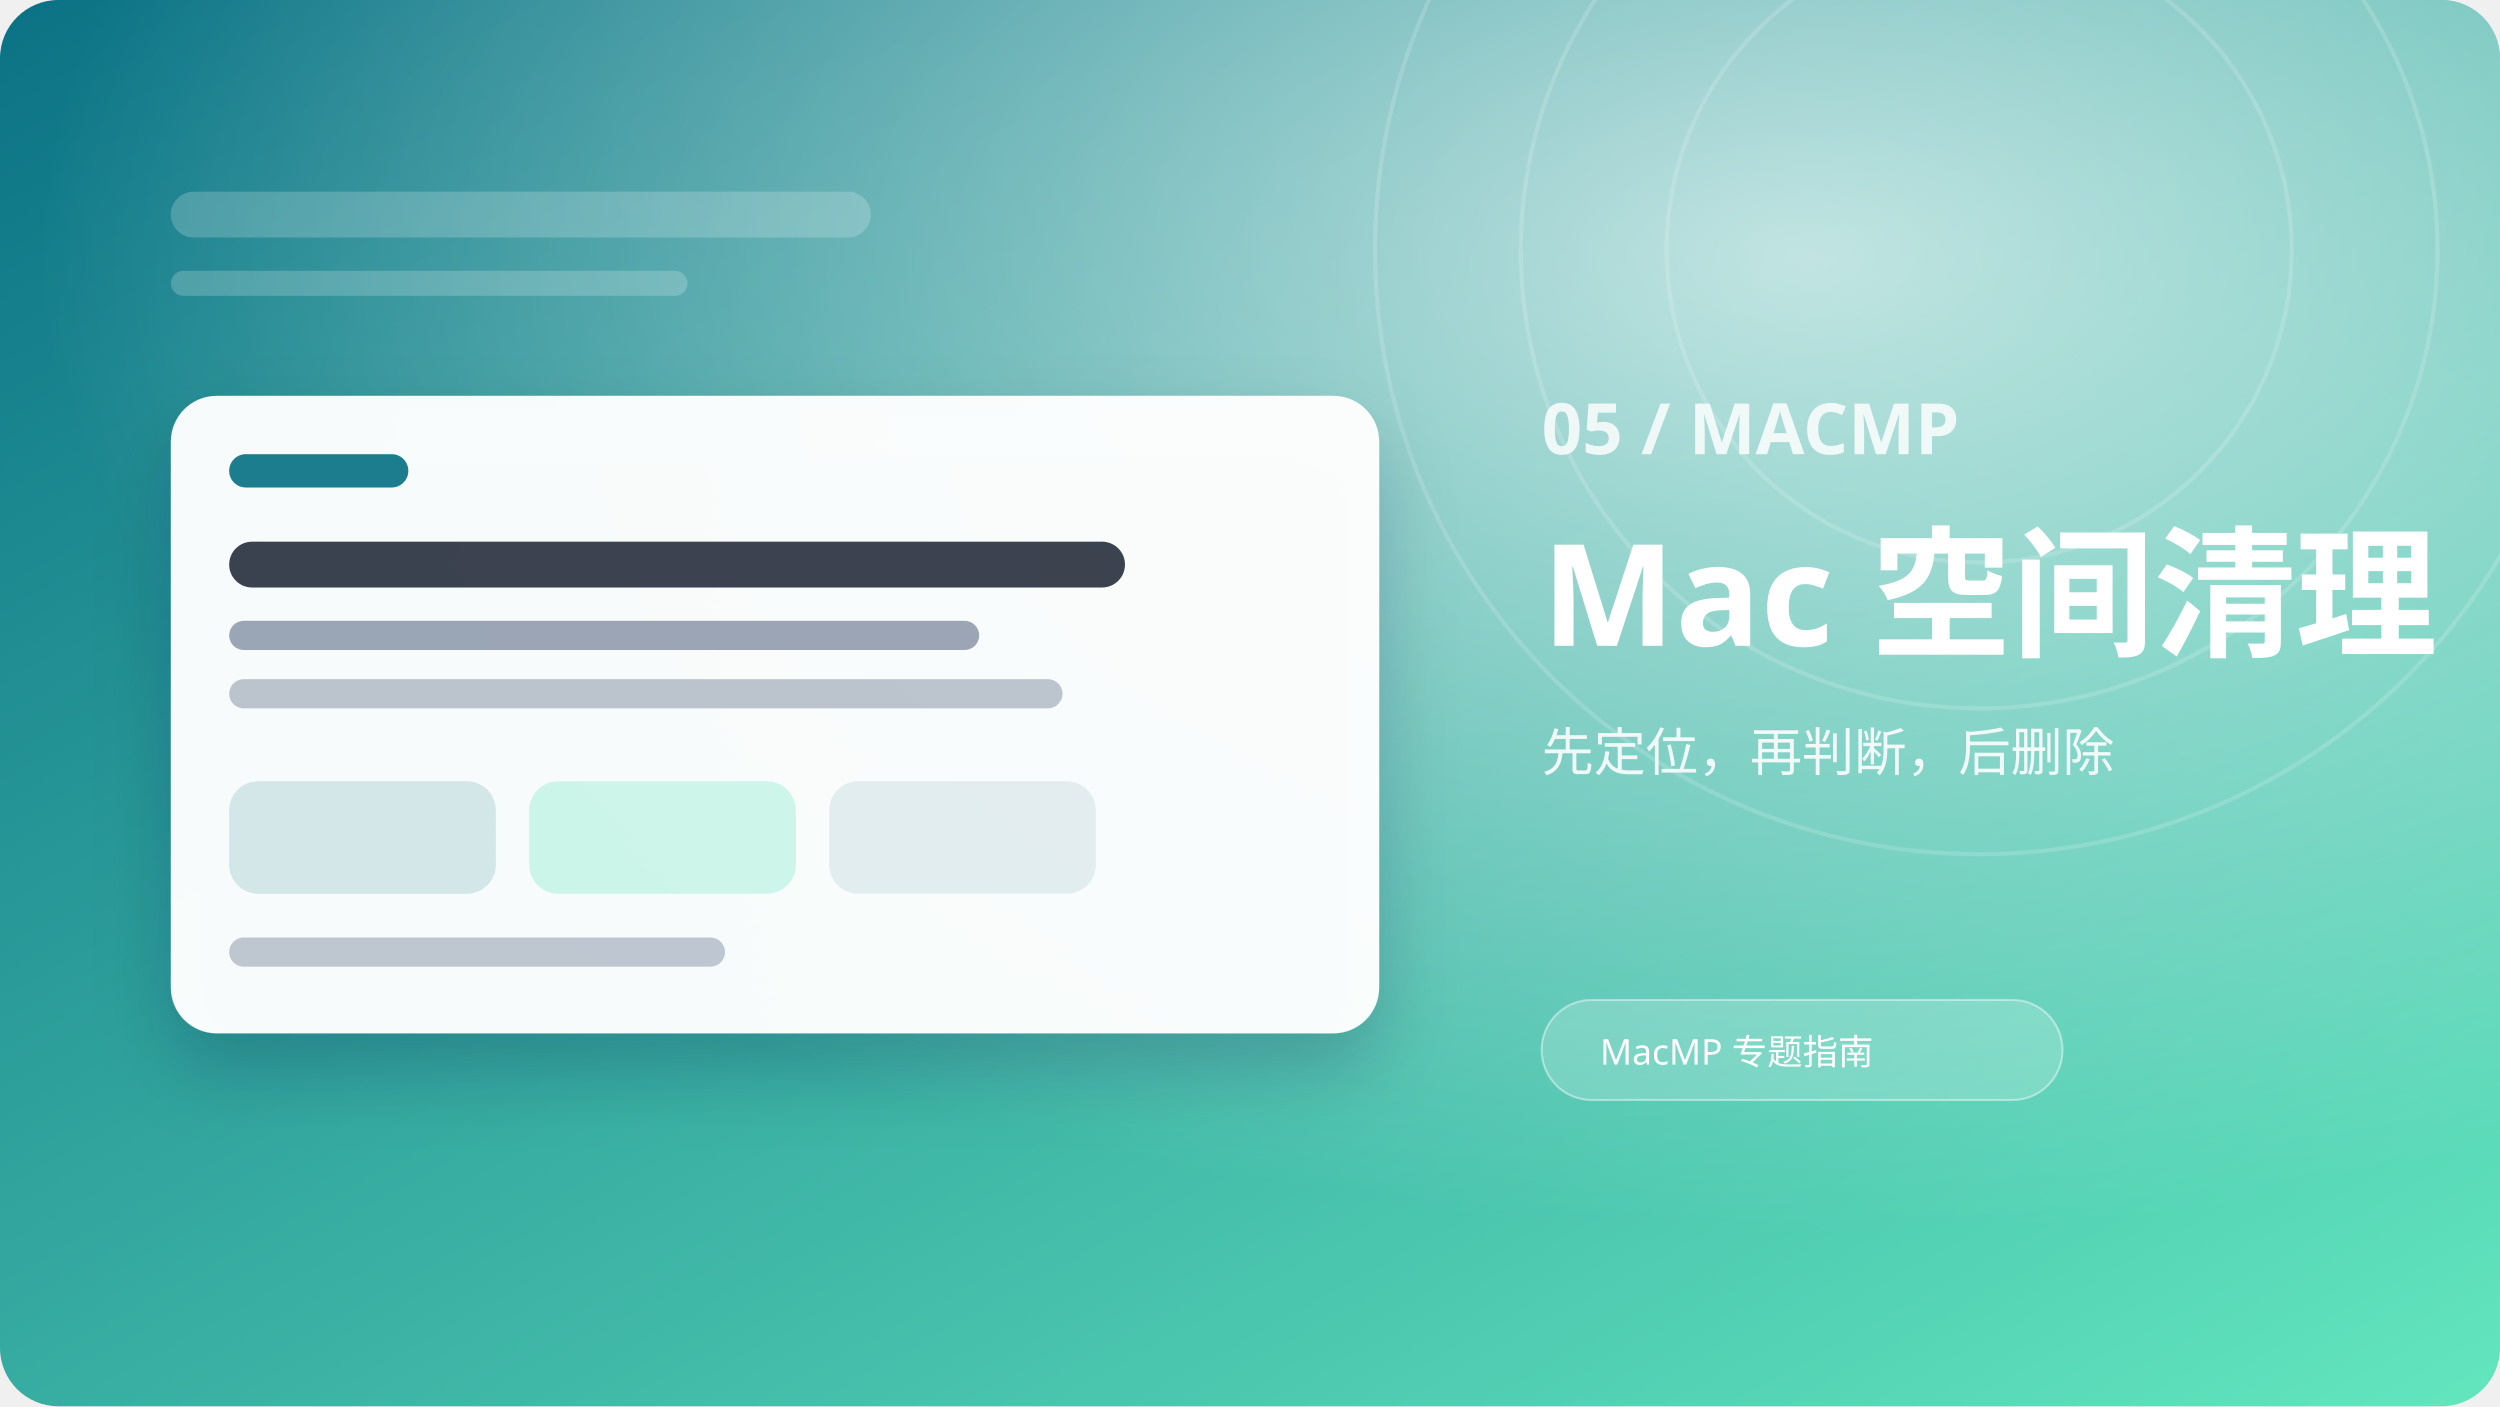
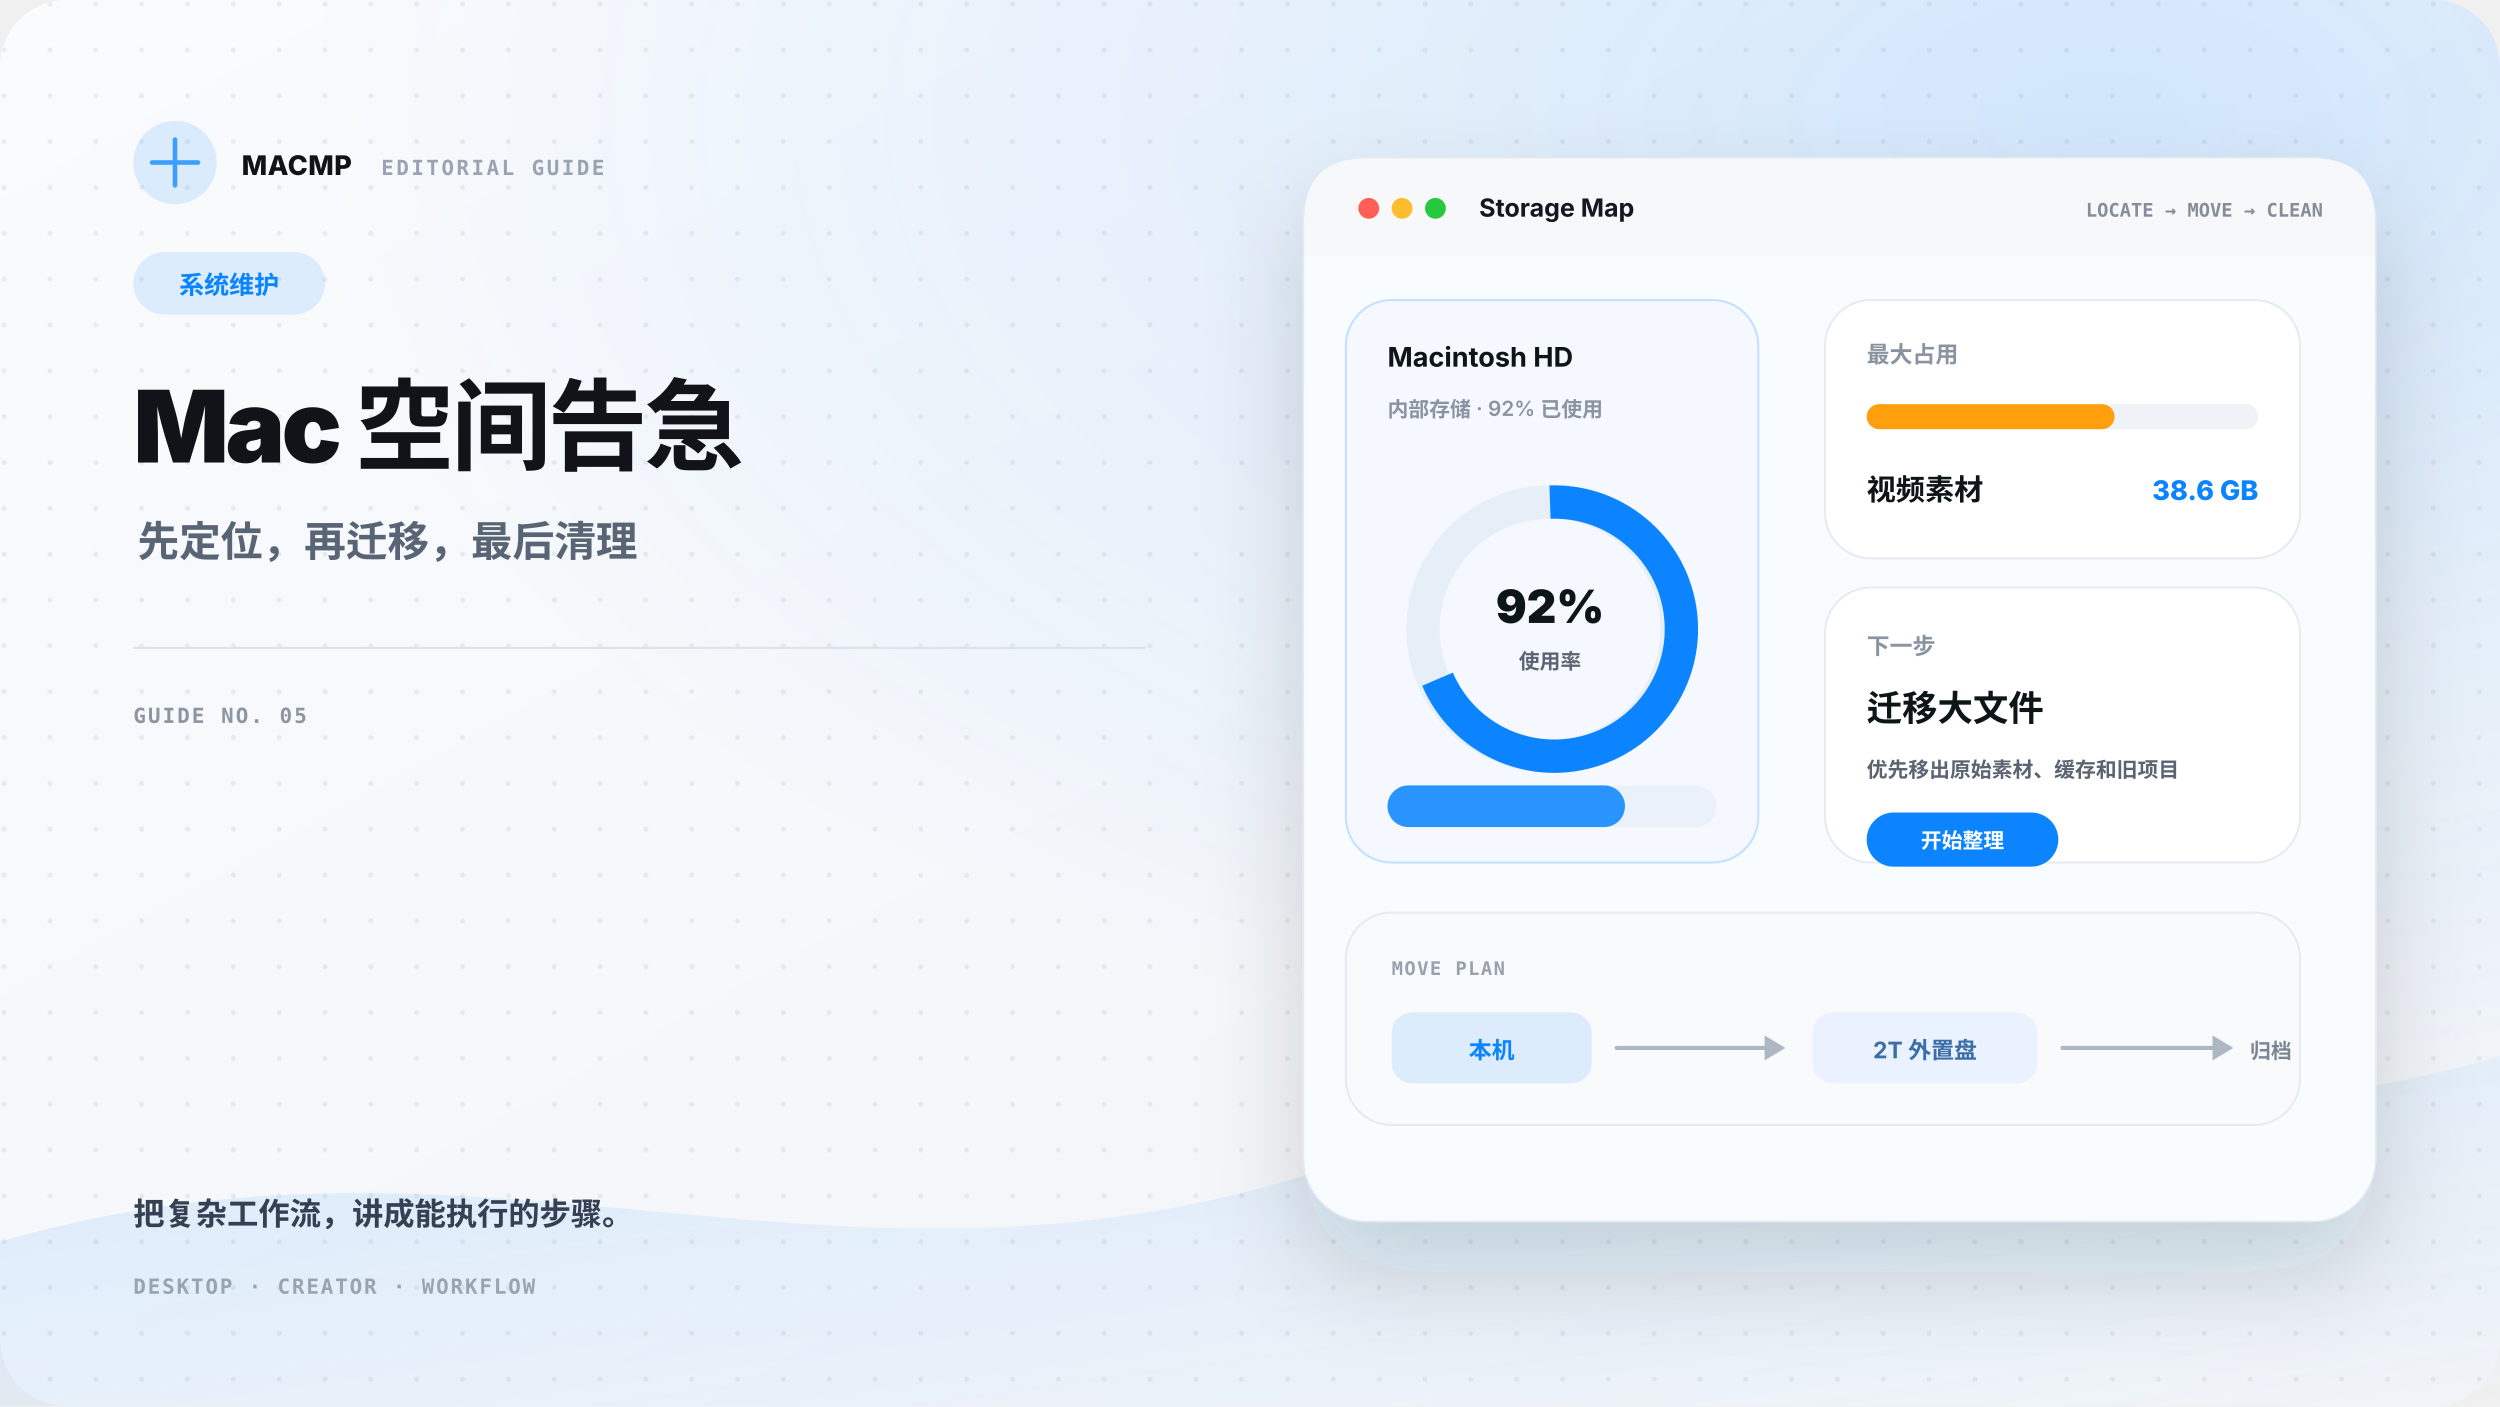
<svg xmlns="http://www.w3.org/2000/svg" viewBox="0 0 1200 675" role="img" aria-labelledby="title">
  <defs>
-     <linearGradient id="bg" x1="0" y1="0" x2="1" y2="1">
-       <stop offset="0" stop-color="#0b7285" />
-       <stop offset="1" stop-color="#63e6be" />
+     <linearGradient id="page" x1="0" y1="0" x2="1" y2="1">
+       <stop stop-color="#FAFBFD" />
+       <stop offset="1" stop-color="#F1F4F8" />
    </linearGradient>
-     <radialGradient id="glow" cx="72%" cy="18%" r="70%">
-       <stop offset="0" stop-color="#ffffff" stop-opacity=".70" />
-       <stop offset="1" stop-color="#ffffff" stop-opacity="0" />
+     <radialGradient id="halo" cx="84%" cy="8%" r="72%">
+       <stop stop-color="#0A84FF" stop-opacity=".15" />
+       <stop offset="1" stop-color="#0A84FF" stop-opacity="0" />
    </radialGradient>
-     <filter id="shadow" x="-20%" y="-20%" width="140%" height="140%">
-       <feDropShadow dx="0" dy="18" stdDeviation="18" flood-color="#001b3d" flood-opacity=".20" />
+     <linearGradient id="accentWash" x1="0" y1="0" x2="1" y2="1">
+       <stop stop-color="#0A84FF" stop-opacity=".13" />
+       <stop offset="1" stop-color="#0A84FF" stop-opacity="0" />
+     </linearGradient>
+     <linearGradient id="mediaGradient" x1="0" y1="0" x2="1" y2="1">
+       <stop stop-color="#0A84FF" />
+       <stop offset=".52" stop-color="#7B5CFF" />
+       <stop offset="1" stop-color="#00D2C8" />
+     </linearGradient>
+     <filter id="shadow" x="-25%" y="-20%" width="160%" height="170%">
+       <feDropShadow dx="0" dy="24" stdDeviation="24" flood-color="#182033" flood-opacity=".16" />
    </filter>
+     <pattern id="dots" width="22" height="22" patternUnits="userSpaceOnUse">
+       <circle cx="2" cy="2" r="1.2" fill="#172033" fill-opacity=".07" />
+     </pattern>
+     <clipPath id="windowClip">
+       <rect x="626" y="76" width="514" height="510" rx="30" />
+     </clipPath>
  </defs>
-   <rect width="1200" height="675" rx="28" fill="url(#bg)" />
-   <rect width="1200" height="675" rx="28" fill="url(#glow)" />
-   <g opacity=".16" fill="none" stroke="#fff" stroke-width="2">
-     <circle cx="950" cy="120" r="150" />
-     <circle cx="950" cy="120" r="220" />
-     <circle cx="950" cy="120" r="290" />
+   <rect width="1200" height="675" rx="32" fill="url(#page)" />
+   <rect width="1200" height="675" rx="32" fill="url(#dots)" />
+   <rect width="1200" height="675" rx="32" fill="url(#halo)" />
+   <path d="M0 596 C228 530 393 632 617 567 C823 507 1017 561 1200 507 V675 H0Z" fill="url(#accentWash)" />
+   <g transform="translate(64 58)">
+     <g>
+       <circle cx="20" cy="20" r="20" fill="#0A84FF" fill-opacity=".13" />
+       <path d="M20 9 L20 31 M9 20 L31 20" stroke="#0A84FF" stroke-width="2.2" stroke-linecap="round" opacity=".75" />
+     </g>
+     <text x="52" y="26" font-family="-apple-system,BlinkMacSystemFont,'PingFang SC','Hiragino Sans GB','Helvetica Neue',sans-serif" font-size="13" font-weight="800" fill="#111318" letter-spacing=".2">MACMP</text>
+     <text x="119" y="26" font-family="'SFMono-Regular',Menlo,Monaco,monospace" font-size="10" font-weight="700" fill="#9AA3B1" letter-spacing="1.2">EDITORIAL GUIDE</text>
+     <rect x="0" y="63" width="92" height="30" rx="15" fill="#0A84FF" fill-opacity=".12" />
+     <text x="46" y="83" font-family="-apple-system,BlinkMacSystemFont,'PingFang SC','Hiragino Sans GB','Helvetica Neue',sans-serif" font-size="12" font-weight="750" fill="#0A84FF" text-anchor="middle">系统维护</text>
+     <text x="0" y="164" font-family="-apple-system,BlinkMacSystemFont,'PingFang SC','Hiragino Sans GB','Helvetica Neue',sans-serif" font-size="48" font-weight="850" fill="#111318" letter-spacing="-1.7">Mac 空间告急</text>
+     <text x="2" y="209" font-family="-apple-system,BlinkMacSystemFont,'PingFang SC','Hiragino Sans GB','Helvetica Neue',sans-serif" font-size="20" font-weight="550" fill="#596474">先定位，再迁移，最后清理</text>
+     <line x1="0" y1="253" x2="486" y2="253" stroke="#DDE2EA" stroke-width="1" />
+     <text x="0" y="289" font-family="'SFMono-Regular',Menlo,Monaco,monospace" font-size="10" font-weight="750" fill="#8C95A3" letter-spacing="1">GUIDE NO. 05</text>
+     <text x="0" y="530" font-family="-apple-system,BlinkMacSystemFont,'PingFang SC','Hiragino Sans GB','Helvetica Neue',sans-serif" font-size="15" font-weight="650" fill="#354052">把复杂工作流，讲成能执行的步骤。</text>
+     <text x="0" y="563" font-family="'SFMono-Regular',Menlo,Monaco,monospace" font-size="10" font-weight="700" fill="#9AA3B1" letter-spacing=".9">DESKTOP · CREATOR · WORKFLOW</text>
  </g>
-   <g opacity=".20" fill="#fff">
-     <rect x="82" y="92" width="336" height="22" rx="11" />
-     <rect x="82" y="130" width="248" height="12" rx="6" />
-   </g>
-   <g filter="url(#shadow)" transform="translate(82 190)">
-     <rect width="580" height="306" rx="22" fill="#fff" fill-opacity=".96" />
-     <rect x="28" y="28" width="86" height="16" rx="8" fill="#0b7285" opacity=".92" />
-     <rect x="28" y="70" width="430" height="22" rx="11" fill="#18212f" opacity=".84" />
-     <rect x="28" y="108" width="360" height="14" rx="7" fill="#8a95a8" opacity=".84" />
-     <rect x="28" y="136" width="400" height="14" rx="7" fill="#8a95a8" opacity=".55" />
-     <rect x="28" y="185" width="128" height="54" rx="14" fill="#0b7285" opacity=".16" />
-     <rect x="172" y="185" width="128" height="54" rx="14" fill="#63e6be" opacity=".30" />
-     <rect x="316" y="185" width="128" height="54" rx="14" fill="#0b7285" opacity=".10" />
-     <rect x="28" y="260" width="238" height="14" rx="7" fill="#8a95a8" opacity=".52" />
-   </g>
-   <g transform="translate(740 218)" fill="#fff">
-     <text x="0" y="0" font-family="PingFang SC,Hiragino Sans GB,sans-serif" font-size="34" font-weight="600" opacity=".82">05 / MACMP</text>
-     <text x="0" y="92" font-family="PingFang SC,Hiragino Sans GB,sans-serif" font-size="68" font-weight="700">Mac 空间清理</text>
-     <text x="0" y="152" font-family="PingFang SC,Hiragino Sans GB,sans-serif" font-size="25" opacity=".88">先定位，再判断，后删除</text>
-   </g>
-   <g transform="translate(740 480)">
-     <rect width="250" height="48" rx="24" fill="#fff" fill-opacity=".18" stroke="#fff" stroke-opacity=".44" />
-     <text x="28" y="31" font-family="PingFang SC,Hiragino Sans GB,sans-serif" font-size="17" fill="#fff">MacMP 专题指南</text>
+   <g filter="url(#shadow)">
+     <rect x="626" y="76" width="514" height="510" rx="30" fill="#FFFFFF" stroke="#E4E8EF" stroke-width="1.2" />
+     <path d="M626 106 Q626 76 656 76 H1110 Q1140 76 1140 106 V123 H626 Z" fill="#F7F8FA" />
+     <circle cx="657" cy="100" r="5" fill="#FF5F57" fill-opacity="1" stroke="none" stroke-opacity="1" stroke-width="1" />
+     <circle cx="673" cy="100" r="5" fill="#FEBC2E" fill-opacity="1" stroke="none" stroke-opacity="1" stroke-width="1" />
+     <circle cx="689" cy="100" r="5" fill="#28C840" fill-opacity="1" stroke="none" stroke-opacity="1" stroke-width="1" />
+     <text x="710" y="104" font-family="-apple-system,BlinkMacSystemFont,'PingFang SC','Hiragino Sans GB','Helvetica Neue',sans-serif" font-size="12" font-weight="700" fill="#151922">Storage Map</text>
+     <text x="1115" y="104" font-family="'SFMono-Regular',Menlo,Monaco,monospace" font-size="9" font-weight="700" fill="#858D9A" text-anchor="end">LOCATE  →  MOVE  →  CLEAN</text>
+     <g clip-path="url(#windowClip)">
+       <rect x="626" y="123" width="514" height="463" fill="#FFFFFF" />
+       <rect x="626" y="123" width="514" height="463" fill="#0A84FF" fill-opacity=".025" />
+       <rect x="646" y="144" width="198" height="270" rx="22" fill="#F5F9FF" fill-opacity="1" stroke="#0A84FF" stroke-opacity="0.22" stroke-width="1" />
+       <text x="666" y="176" font-family="-apple-system,BlinkMacSystemFont,'PingFang SC','Hiragino Sans GB','Helvetica Neue',sans-serif" font-size="13" font-weight="750" fill="#111318" fill-opacity="1" text-anchor="start">Macintosh HD</text>
+       <text x="666" y="200" font-family="-apple-system,BlinkMacSystemFont,'PingFang SC','Hiragino Sans GB','Helvetica Neue',sans-serif" font-size="10" font-weight="600" fill="#8A93A0" fill-opacity="1" text-anchor="start">内部存储 · 92% 已使用</text>
+       <circle cx="744" cy="302" r="61" fill="none" fill-opacity="1" stroke="#E6EEF8" stroke-opacity="1" stroke-width="16" />
+       <path d="M744 241 A61 61 0 1 1 690 326" fill="none" stroke="#0A84FF" stroke-width="16" stroke-linecap="butt" />
+       <text x="744" y="299" font-family="-apple-system,BlinkMacSystemFont,'PingFang SC','Hiragino Sans GB','Helvetica Neue',sans-serif" font-size="22" font-weight="850" fill="#111318" fill-opacity="1" text-anchor="middle">92%</text>
+       <text x="744" y="321" font-family="-apple-system,BlinkMacSystemFont,'PingFang SC','Hiragino Sans GB','Helvetica Neue',sans-serif" font-size="10" font-weight="650" fill="#5B6472" fill-opacity="1" text-anchor="middle">使用率</text>
+       <rect x="666" y="377" width="158" height="20" rx="10" fill="#EAF1FA" fill-opacity="1" stroke="none" stroke-opacity="1" stroke-width="1" />
+       <rect x="666" y="377" width="114" height="20" rx="10" fill="#0A84FF" fill-opacity="0.85" stroke="none" stroke-opacity="1" stroke-width="1" />
+       <rect x="876" y="144" width="228" height="124" rx="22" fill="#FFFFFF" fill-opacity="1" stroke="#E7EAF0" stroke-opacity="1" stroke-width="1" />
+       <text x="896" y="174" font-family="-apple-system,BlinkMacSystemFont,'PingFang SC','Hiragino Sans GB','Helvetica Neue',sans-serif" font-size="11" font-weight="650" fill="#8A93A0" fill-opacity="1" text-anchor="start">最大占用</text>
+       <rect x="896" y="194" width="188" height="12" rx="6" fill="#EFF2F6" fill-opacity="1" stroke="none" stroke-opacity="1" stroke-width="1" />
+       <rect x="896" y="194" width="119" height="12" rx="6" fill="#FF9F0A" fill-opacity="1" stroke="none" stroke-opacity="1" stroke-width="1" />
+       <text x="896" y="240" font-family="-apple-system,BlinkMacSystemFont,'PingFang SC','Hiragino Sans GB','Helvetica Neue',sans-serif" font-size="14" font-weight="700" fill="#111318" fill-opacity="1" text-anchor="start">视频素材</text>
+       <text x="1084" y="240" font-family="-apple-system,BlinkMacSystemFont,'PingFang SC','Hiragino Sans GB','Helvetica Neue',sans-serif" font-size="13" font-weight="800" fill="#0A84FF" fill-opacity="1" text-anchor="end">38.6 GB</text>
+       <rect x="876" y="282" width="228" height="132" rx="22" fill="#FFFFFF" fill-opacity="1" stroke="#E7EAF0" stroke-opacity="1" stroke-width="1" />
+       <text x="896" y="314" font-family="-apple-system,BlinkMacSystemFont,'PingFang SC','Hiragino Sans GB','Helvetica Neue',sans-serif" font-size="11" font-weight="650" fill="#8A93A0" fill-opacity="1" text-anchor="start">下一步</text>
+       <text x="896" y="346" font-family="-apple-system,BlinkMacSystemFont,'PingFang SC','Hiragino Sans GB','Helvetica Neue',sans-serif" font-size="17" font-weight="800" fill="#111318" fill-opacity="1" text-anchor="start">迁移大文件</text>
+       <text x="896" y="373" font-family="-apple-system,BlinkMacSystemFont,'PingFang SC','Hiragino Sans GB','Helvetica Neue',sans-serif" font-size="10" font-weight="550" fill="#5B6472" fill-opacity="1" text-anchor="start">优先移出原始素材、缓存和旧项目</text>
+       <rect x="896" y="390" width="92" height="26" rx="13" fill="#0A84FF" fill-opacity="1" stroke="none" stroke-opacity="1" stroke-width="1" />
+       <text x="942" y="407" font-family="-apple-system,BlinkMacSystemFont,'PingFang SC','Hiragino Sans GB','Helvetica Neue',sans-serif" font-size="10" font-weight="750" fill="#FFFFFF" fill-opacity="1" text-anchor="middle">开始整理</text>
+       <rect x="646" y="438" width="458" height="102" rx="22" fill="#F8FAFC" fill-opacity="1" stroke="#E7EAF0" stroke-opacity="1" stroke-width="1" />
+       <text x="668" y="468" font-family="'SFMono-Regular',Menlo,Monaco,monospace" font-size="9" font-weight="800" fill="#98A1AD" fill-opacity="1" text-anchor="start" letter-spacing="0.7">MOVE PLAN</text>
+       <rect x="668" y="486" width="96" height="34" rx="10" fill="#0A84FF" fill-opacity="0.12" stroke="none" stroke-opacity="1" stroke-width="1" />
+       <text x="716" y="508" font-family="-apple-system,BlinkMacSystemFont,'PingFang SC','Hiragino Sans GB','Helvetica Neue',sans-serif" font-size="11" font-weight="750" fill="#0A84FF" fill-opacity="1" text-anchor="middle">本机</text>
+       <line x1="776" y1="503" x2="847" y2="503" stroke="#AEB8C5" stroke-width="2" stroke-opacity="1" stroke-linecap="round" />
+       <path d="M847 497 l10 6 -10 6z" fill="#AEB8C5" />
+       <rect x="870" y="486" width="108" height="34" rx="10" fill="#EAF2FF" fill-opacity="1" stroke="none" stroke-opacity="1" stroke-width="1" />
+       <text x="924" y="508" font-family="-apple-system,BlinkMacSystemFont,'PingFang SC','Hiragino Sans GB','Helvetica Neue',sans-serif" font-size="11" font-weight="750" fill="#3B6EA8" fill-opacity="1" text-anchor="middle">2T 外置盘</text>
+       <line x1="990" y1="503" x2="1062" y2="503" stroke="#AEB8C5" stroke-width="2" stroke-opacity="1" stroke-linecap="round" />
+       <path d="M1062 497 l10 6 -10 6z" fill="#AEB8C5" />
+       <text x="1090" y="508" font-family="-apple-system,BlinkMacSystemFont,'PingFang SC','Hiragino Sans GB','Helvetica Neue',sans-serif" font-size="10" font-weight="700" fill="#7D8794" fill-opacity="1" text-anchor="middle">归档</text>
+     </g>
  </g>
</svg>
